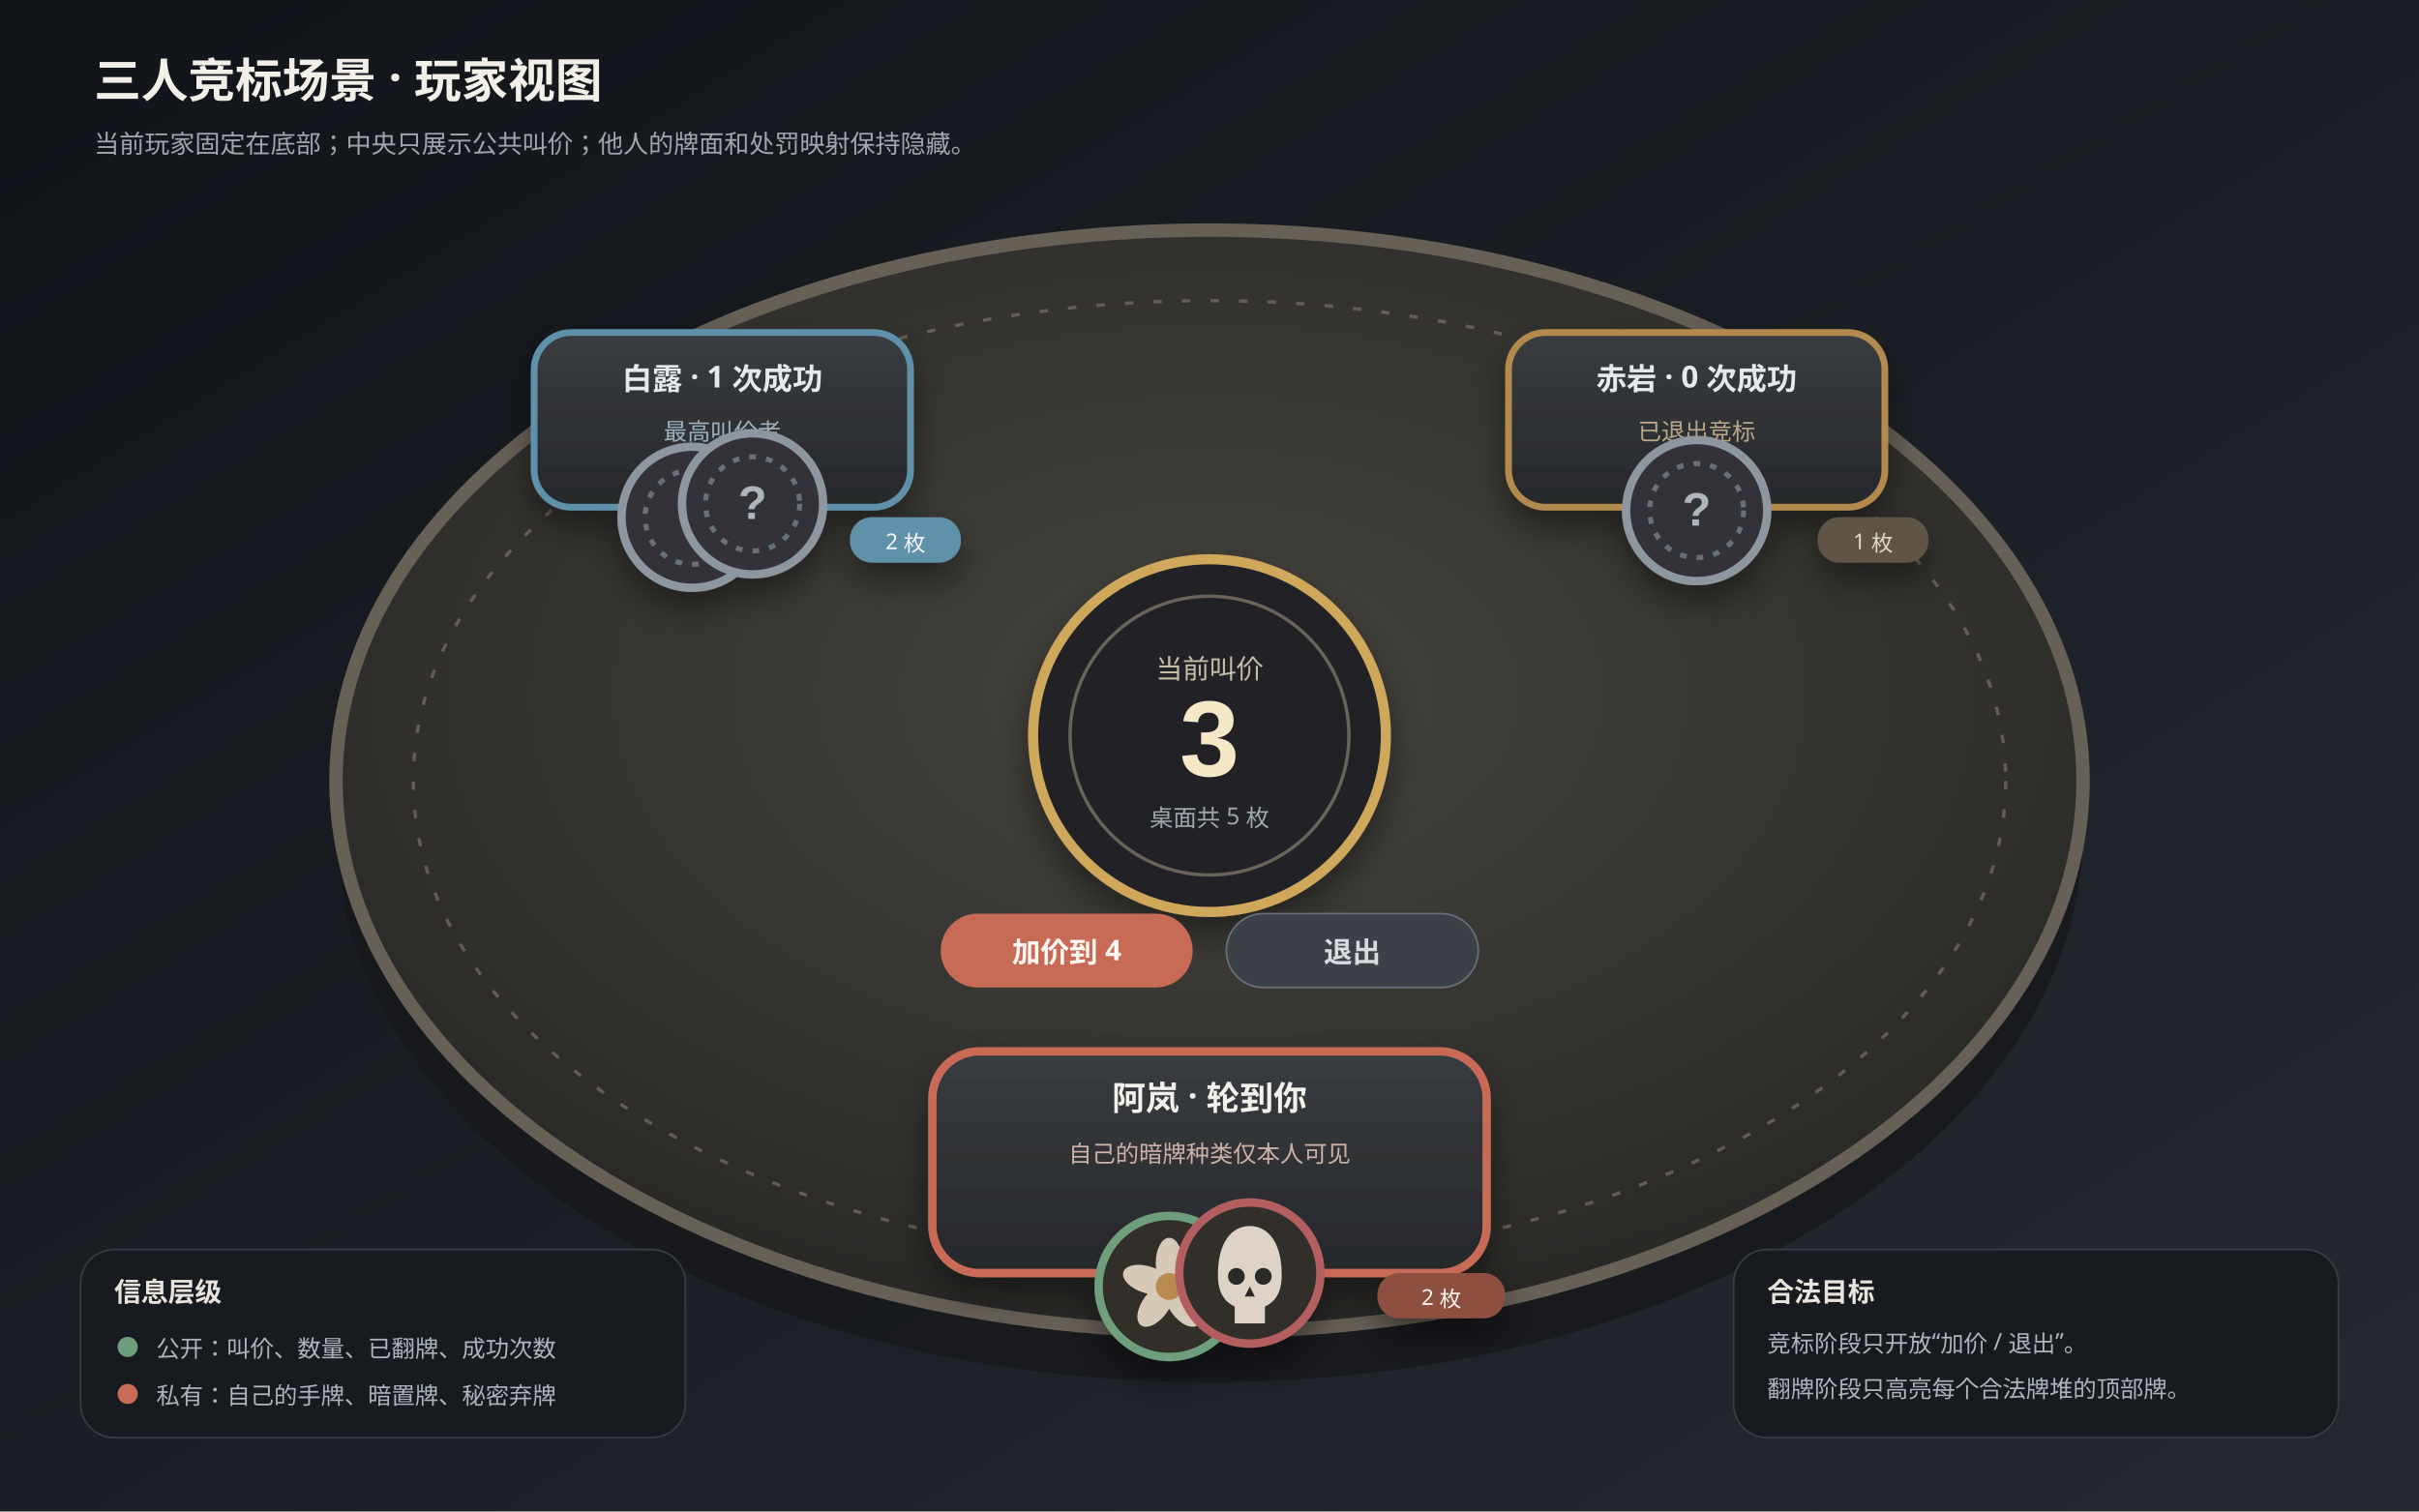
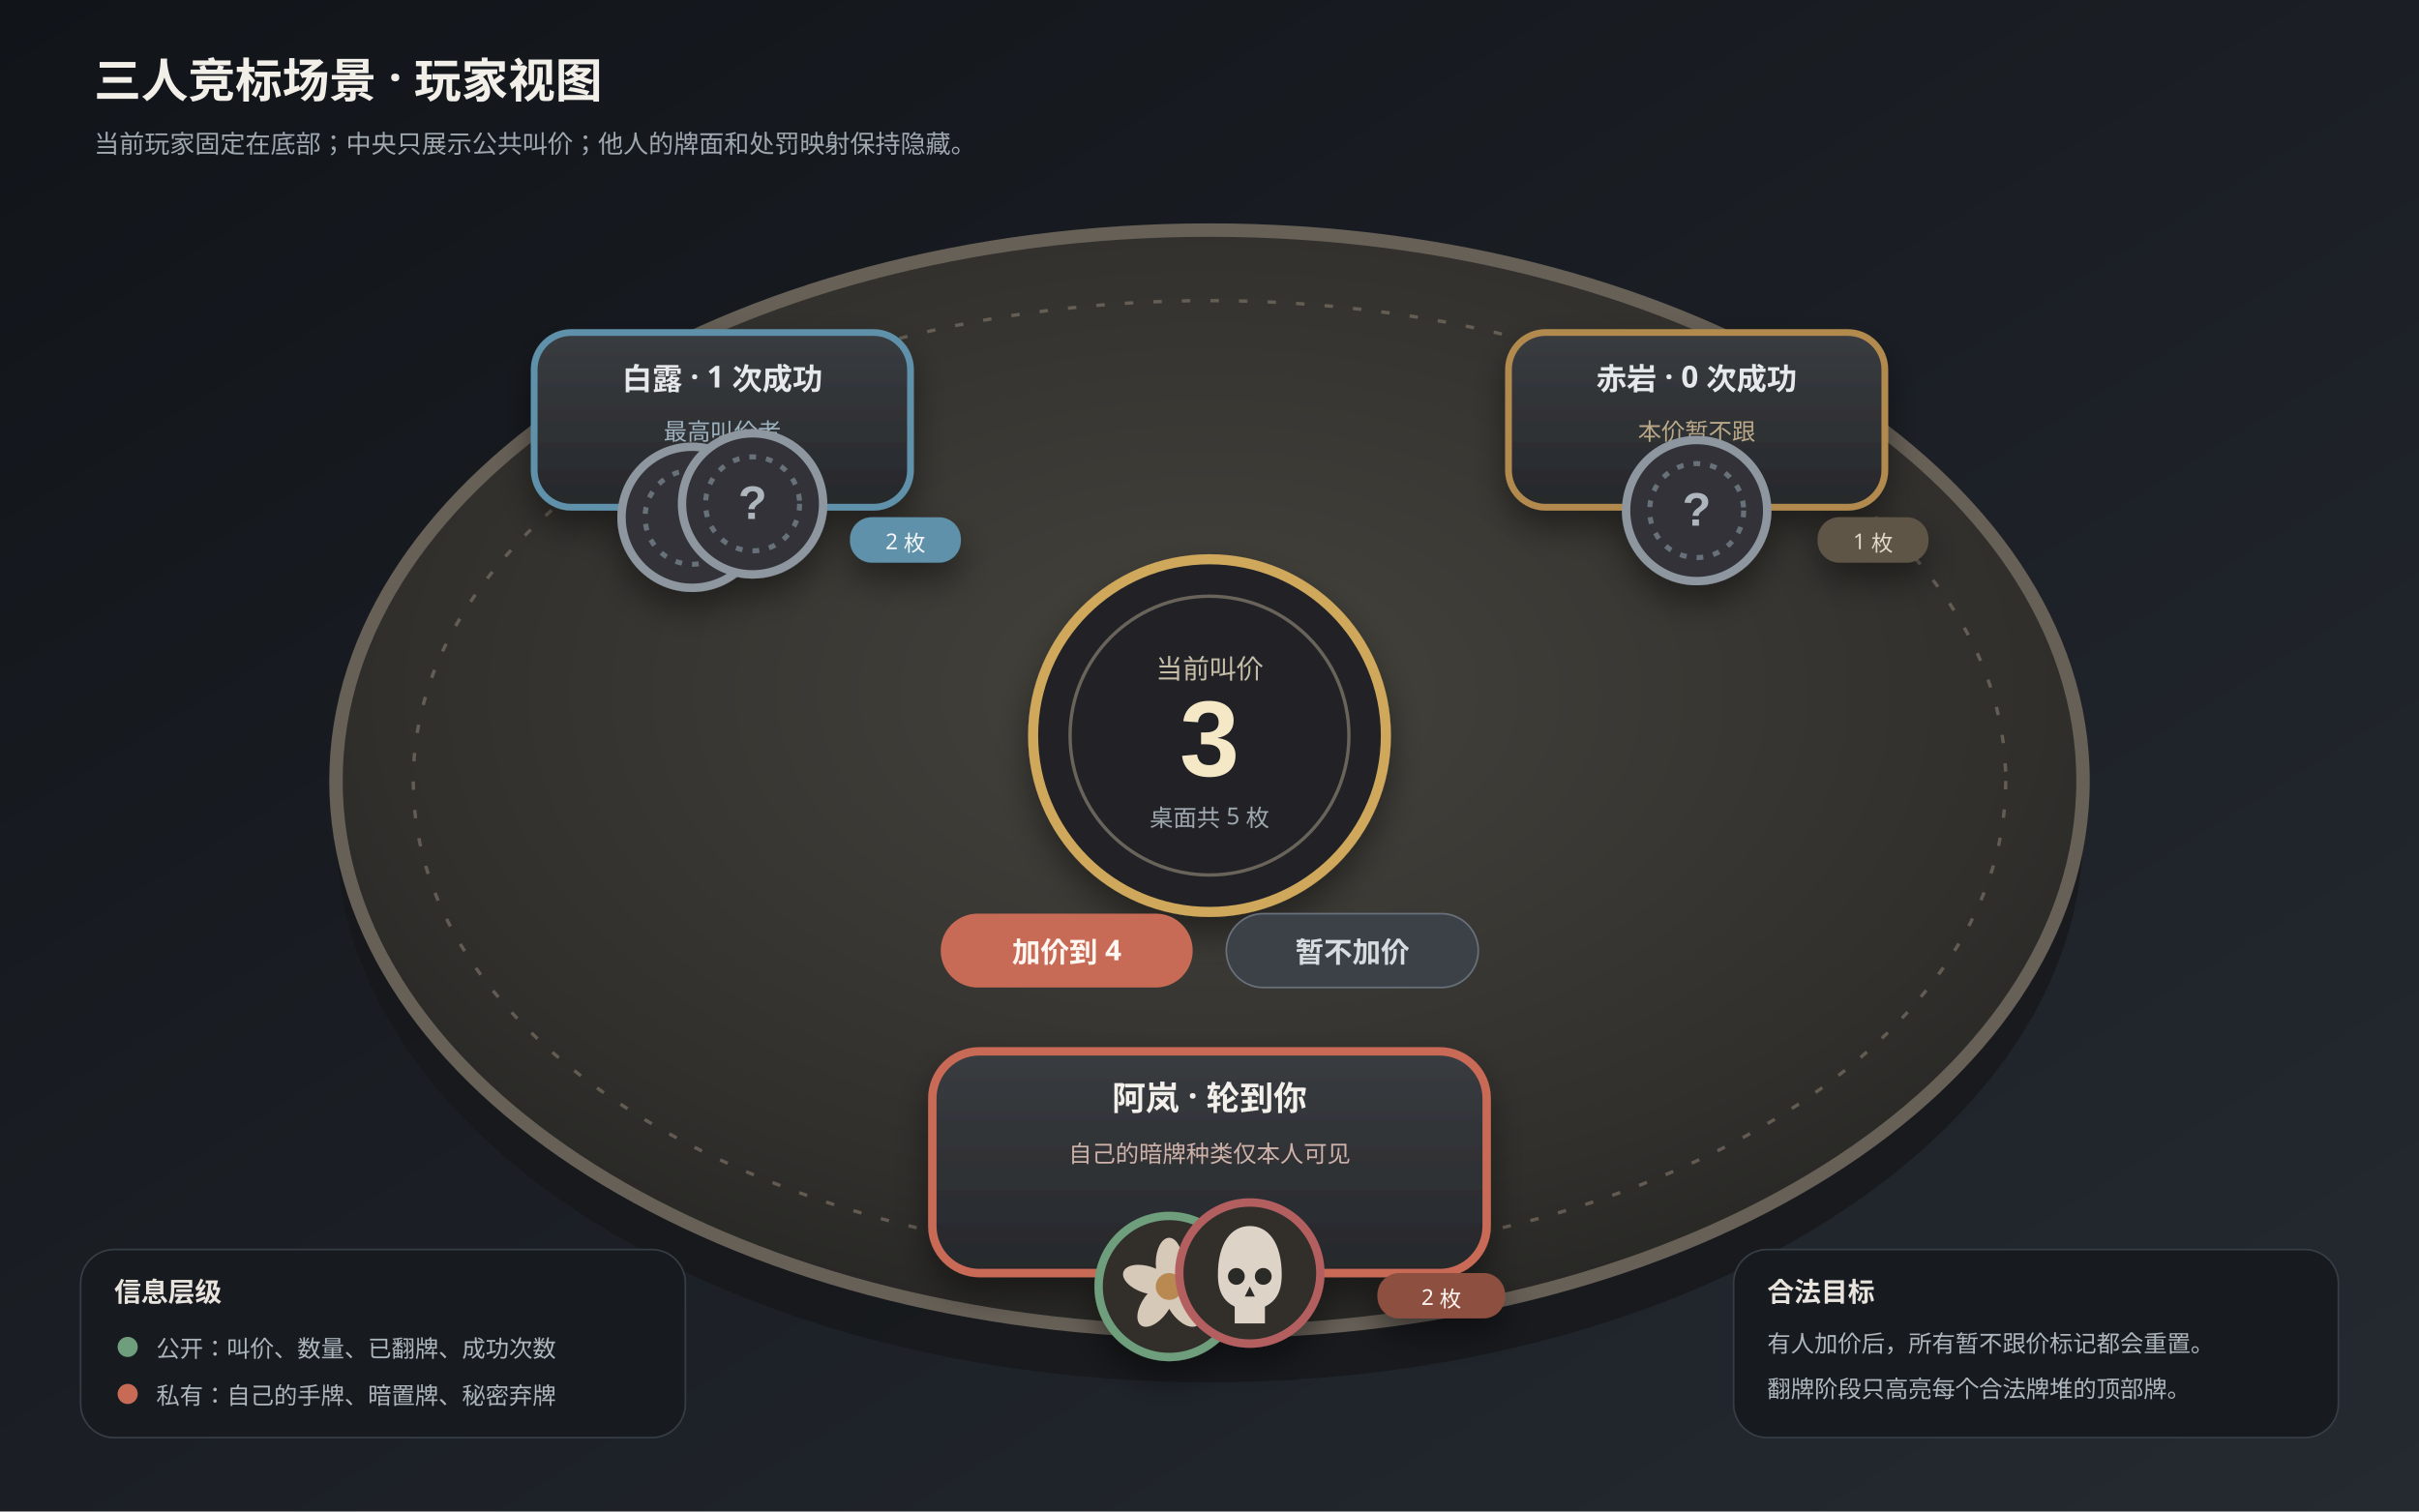
<svg xmlns="http://www.w3.org/2000/svg" width="1440" height="900" viewBox="0 0 1440 900" role="img" aria-labelledby="title desc">
  <defs>
    <linearGradient id="page" x1="0" y1="0" x2="1" y2="1">
      <stop offset="0" stop-color="#111419" />
      <stop offset="1" stop-color="#252a31" />
    </linearGradient>
    <radialGradient id="table" cx="50%" cy="42%" r="65%">
      <stop offset="0" stop-color="#45433d" />
      <stop offset=".72" stop-color="#302f2c" />
      <stop offset="1" stop-color="#232321" />
    </radialGradient>
    <linearGradient id="mat" x1="0" y1="0" x2="0" y2="1">
      <stop offset="0" stop-color="#393c40" />
      <stop offset="1" stop-color="#26282b" />
    </linearGradient>
    <filter id="shadow" x="-30%" y="-30%" width="160%" height="180%">
      <feDropShadow dx="0" dy="10" stdDeviation="10" flood-color="#000" flood-opacity=".42" />
    </filter>
    <g id="backDisc">
      <circle r="42" fill="#302d2b" stroke="#c86b56" stroke-width="5" />
      <circle r="31" fill="none" stroke="#756b64" stroke-width="2" stroke-dasharray="2 6" />
      <circle r="9" fill="#c86b56" />
    </g>
    <g id="unknownDisc">
      <circle r="42" fill="#303338" stroke="#8e969f" stroke-width="5" />
      <circle r="28" fill="none" stroke="#68717a" stroke-width="3" stroke-dasharray="4 6" />
      <text y="9" text-anchor="middle" fill="#aeb5bc" font-family="Arial, sans-serif" font-size="28" font-weight="700">?</text>
    </g>
    <g id="flowerDisc">
      <circle r="42" fill="#302d2b" stroke="#6e9e7b" stroke-width="5" />
      <g fill="#d6c9b7">
        <ellipse cy="-14" rx="8" ry="15" />
        <ellipse cx="13" cy="-4" rx="8" ry="15" transform="rotate(72 13 -4)" />
        <ellipse cx="8" cy="11" rx="8" ry="15" transform="rotate(144 8 11)" />
        <ellipse cx="-8" cy="11" rx="8" ry="15" transform="rotate(216 -8 11)" />
        <ellipse cx="-13" cy="-4" rx="8" ry="15" transform="rotate(288 -13 -4)" />
      </g>
      <circle r="8" fill="#b88a51" />
    </g>
    <g id="skullDisc">
      <circle r="42" fill="#302d2b" stroke="#b45f5f" stroke-width="5" />
      <path d="M-19 1c0-19 8-29 19-29S19-18 19 1c0 11-4 16-10 19v10H-9V20c-6-3-10-8-10-19Z" fill="#ddd3c6" />
      <circle cx="-8" cy="2" r="5" fill="#2c2927" />
      <circle cx="8" cy="2" r="5" fill="#2c2927" />
      <path d="M0 8l-3 6h6Z" fill="#2c2927" />
    </g>
  </defs>
  <rect width="1440" height="900" fill="url(#page)" />
  <text x="56" y="58" fill="#f2eee8" font-family="Microsoft YaHei, sans-serif" font-size="28" font-weight="700">三人竞标场景 · 玩家视图</text>
  <text x="56" y="91" fill="#9fa7af" font-family="Microsoft YaHei, sans-serif" font-size="15">当前玩家固定在底部；中央只展示公共叫价；他人的牌面和处罚映射保持隐藏。</text>
  <ellipse cx="720" cy="477" rx="520" ry="328" fill="#15171a" opacity=".75" transform="translate(0 18)" />
  <ellipse cx="720" cy="465" rx="520" ry="328" fill="url(#table)" stroke="#676057" stroke-width="8" />
  <ellipse cx="720" cy="465" rx="474" ry="286" fill="none" stroke="#807468" stroke-width="2" stroke-dasharray="5 12" opacity=".65" />
  <g transform="translate(430 250)" filter="url(#shadow)">
    <rect x="-112" y="-52" width="224" height="104" rx="22" fill="url(#mat)" stroke="#5f91aa" stroke-width="4" />
    <text y="-18" text-anchor="middle" fill="#e6e9ec" font-family="Microsoft YaHei, sans-serif" font-size="18" font-weight="700">白露 · 1 次成功</text>
    <text y="12" text-anchor="middle" fill="#9eb2bf" font-family="Microsoft YaHei, sans-serif" font-size="14">最高叫价者</text>
    <g transform="translate(-18 58)">
      <use href="#unknownDisc" />
    </g>
    <g transform="translate(18 50)">
      <use href="#unknownDisc" />
    </g>
    <rect x="76" y="58" width="66" height="27" rx="13" fill="#5f91aa" />
    <text x="109" y="77" text-anchor="middle" fill="#f4f7f9" font-family="Microsoft YaHei, sans-serif" font-size="13">2 枚</text>
  </g>
  <g transform="translate(1010 250)" filter="url(#shadow)">
    <rect x="-112" y="-52" width="224" height="104" rx="22" fill="url(#mat)" stroke="#b28a4e" stroke-width="4" />
    <text y="-18" text-anchor="middle" fill="#e6e9ec" font-family="Microsoft YaHei, sans-serif" font-size="18" font-weight="700">赤岩 · 0 次成功</text>
-     <text y="12" text-anchor="middle" fill="#baa888" font-family="Microsoft YaHei, sans-serif" font-size="14">已退出竞标</text>
+     <text y="12" text-anchor="middle" fill="#baa888" font-family="Microsoft YaHei, sans-serif" font-size="14">本价暂不跟</text>
    <g transform="translate(0 54)">
      <use href="#unknownDisc" />
    </g>
    <rect x="72" y="58" width="66" height="27" rx="13" fill="#5f5547" />
    <text x="105" y="77" text-anchor="middle" fill="#e2d8c8" font-family="Microsoft YaHei, sans-serif" font-size="13">1 枚</text>
  </g>
  <g transform="translate(720 692)" filter="url(#shadow)">
    <rect x="-165" y="-66" width="330" height="132" rx="28" fill="url(#mat)" stroke="#c86b56" stroke-width="5" />
    <text y="-31" text-anchor="middle" fill="#f3efea" font-family="Microsoft YaHei, sans-serif" font-size="20" font-weight="700">阿岚 · 轮到你</text>
    <text y="0" text-anchor="middle" fill="#cdb2a9" font-family="Microsoft YaHei, sans-serif" font-size="14">自己的暗牌种类仅本人可见</text>
    <g transform="translate(-24 74)">
      <use href="#flowerDisc" />
    </g>
    <g transform="translate(24 66)">
      <use href="#skullDisc" />
    </g>
    <rect x="100" y="66" width="76" height="27" rx="13" fill="#8d4f40" />
    <text x="138" y="85" text-anchor="middle" fill="#fff4ef" font-family="Microsoft YaHei, sans-serif" font-size="13">2 枚</text>
  </g>
  <g transform="translate(720 438)" filter="url(#shadow)">
    <circle r="105" fill="#202328" stroke="#d0a85c" stroke-width="6" />
    <circle r="83" fill="none" stroke="#69645a" stroke-width="2" />
    <text y="-34" text-anchor="middle" fill="#c6bda9" font-family="Microsoft YaHei, sans-serif" font-size="16">当前叫价</text>
    <text y="24" text-anchor="middle" fill="#f5e8c6" font-family="Arial, sans-serif" font-size="64" font-weight="700">3</text>
    <text y="54" text-anchor="middle" fill="#9fa7af" font-family="Microsoft YaHei, sans-serif" font-size="14">桌面共 5 枚</text>
  </g>
  <g transform="translate(720 566)">
    <rect x="-160" y="-22" width="150" height="44" rx="22" fill="#c86b56" />
    <text x="-85" y="7" text-anchor="middle" fill="#fff7f2" font-family="Microsoft YaHei, sans-serif" font-size="17" font-weight="700">加价到 4</text>
    <rect x="10" y="-22" width="150" height="44" rx="22" fill="#3c4148" stroke="#68717a" />
-     <text x="85" y="7" text-anchor="middle" fill="#d7dce0" font-family="Microsoft YaHei, sans-serif" font-size="17" font-weight="700">退出</text>
+     <text x="85" y="7" text-anchor="middle" fill="#d7dce0" font-family="Microsoft YaHei, sans-serif" font-size="17" font-weight="700">暂不加价</text>
  </g>
  <g transform="translate(48 744)">
    <rect width="360" height="112" rx="20" fill="#171a1f" stroke="#373d45" />
    <text x="20" y="31" fill="#e8e3dc" font-family="Microsoft YaHei, sans-serif" font-size="16" font-weight="700">信息层级</text>
    <circle cx="28" cy="58" r="6" fill="#6e9e7b" />
    <text x="45" y="64" fill="#adb6bd" font-family="Microsoft YaHei, sans-serif" font-size="14">公开：叫价、数量、已翻牌、成功次数</text>
    <circle cx="28" cy="86" r="6" fill="#c86b56" />
    <text x="45" y="92" fill="#adb6bd" font-family="Microsoft YaHei, sans-serif" font-size="14">私有：自己的手牌、暗置牌、秘密弃牌</text>
  </g>
  <g transform="translate(1032 744)">
    <rect width="360" height="112" rx="20" fill="#171a1f" stroke="#373d45" />
    <text x="20" y="31" fill="#e8e3dc" font-family="Microsoft YaHei, sans-serif" font-size="16" font-weight="700">合法目标</text>
-     <text x="20" y="61" fill="#adb6bd" font-family="Microsoft YaHei, sans-serif" font-size="14">竞标阶段只开放“加价 / 退出”。</text>
+     <text x="20" y="61" fill="#adb6bd" font-family="Microsoft YaHei, sans-serif" font-size="14">有人加价后，所有暂不跟价标记都会重置。</text>
    <text x="20" y="88" fill="#adb6bd" font-family="Microsoft YaHei, sans-serif" font-size="14">翻牌阶段只高亮每个合法牌堆的顶部牌。</text>
  </g>
</svg>
